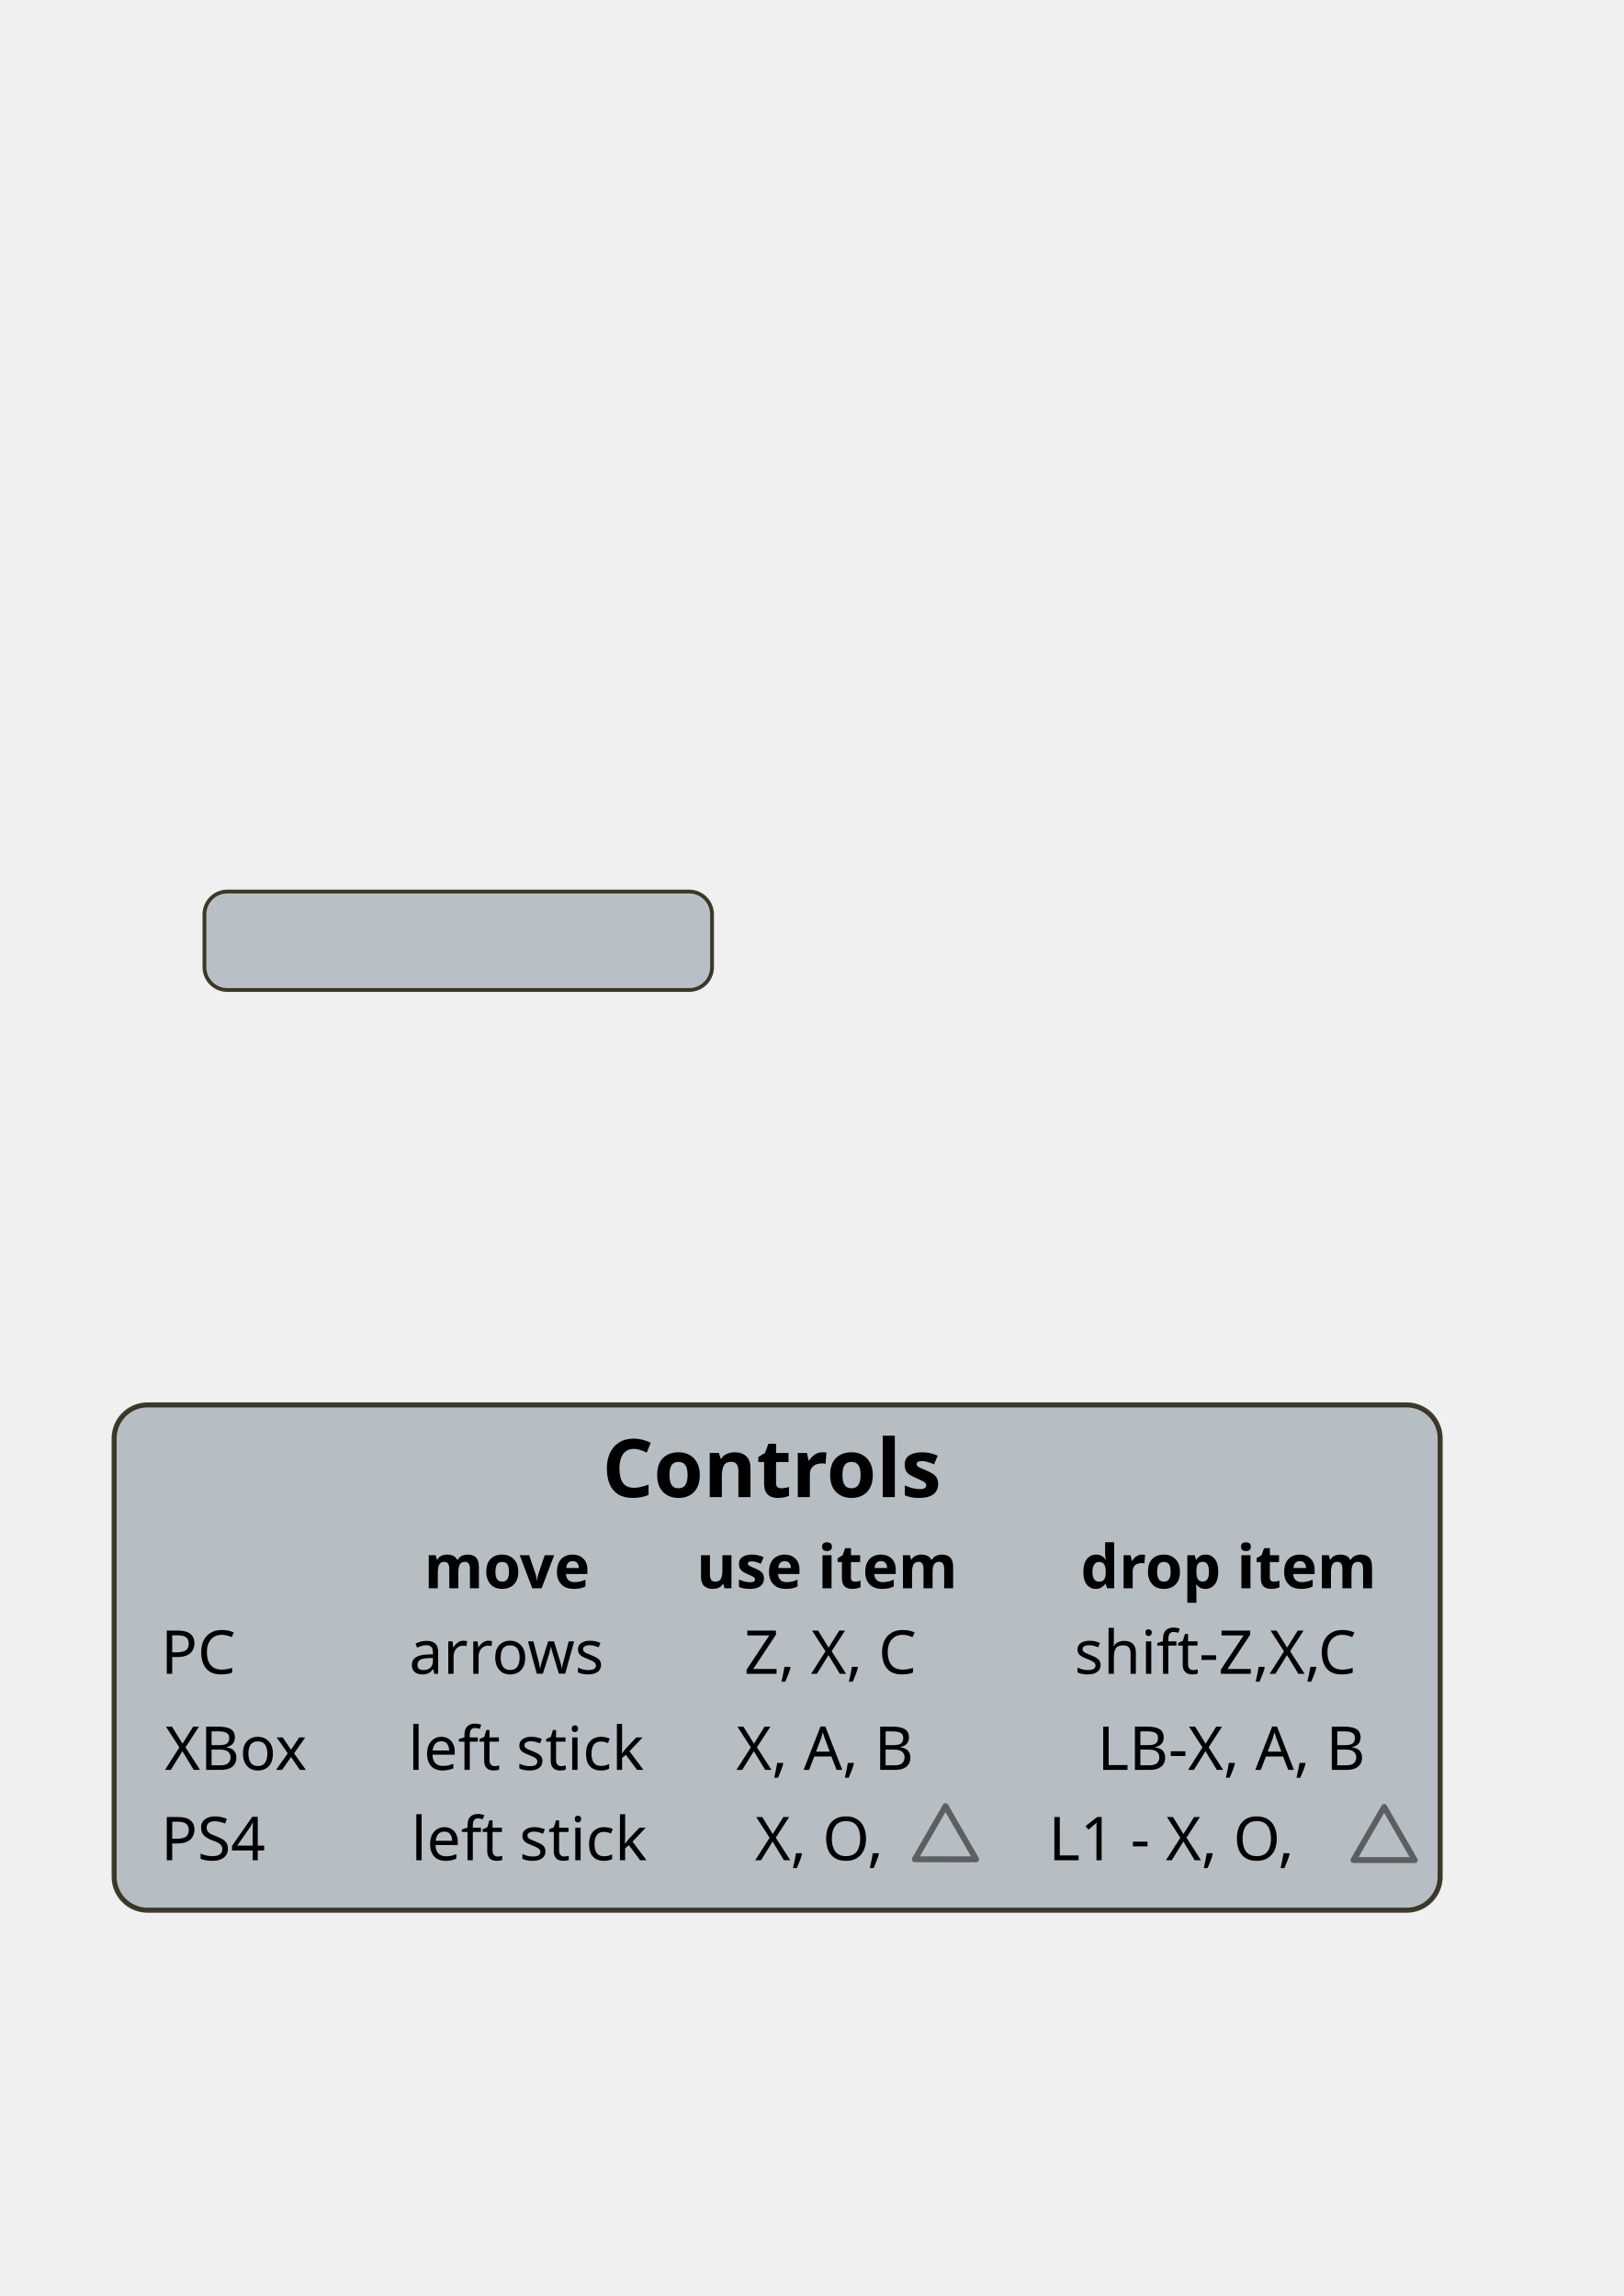
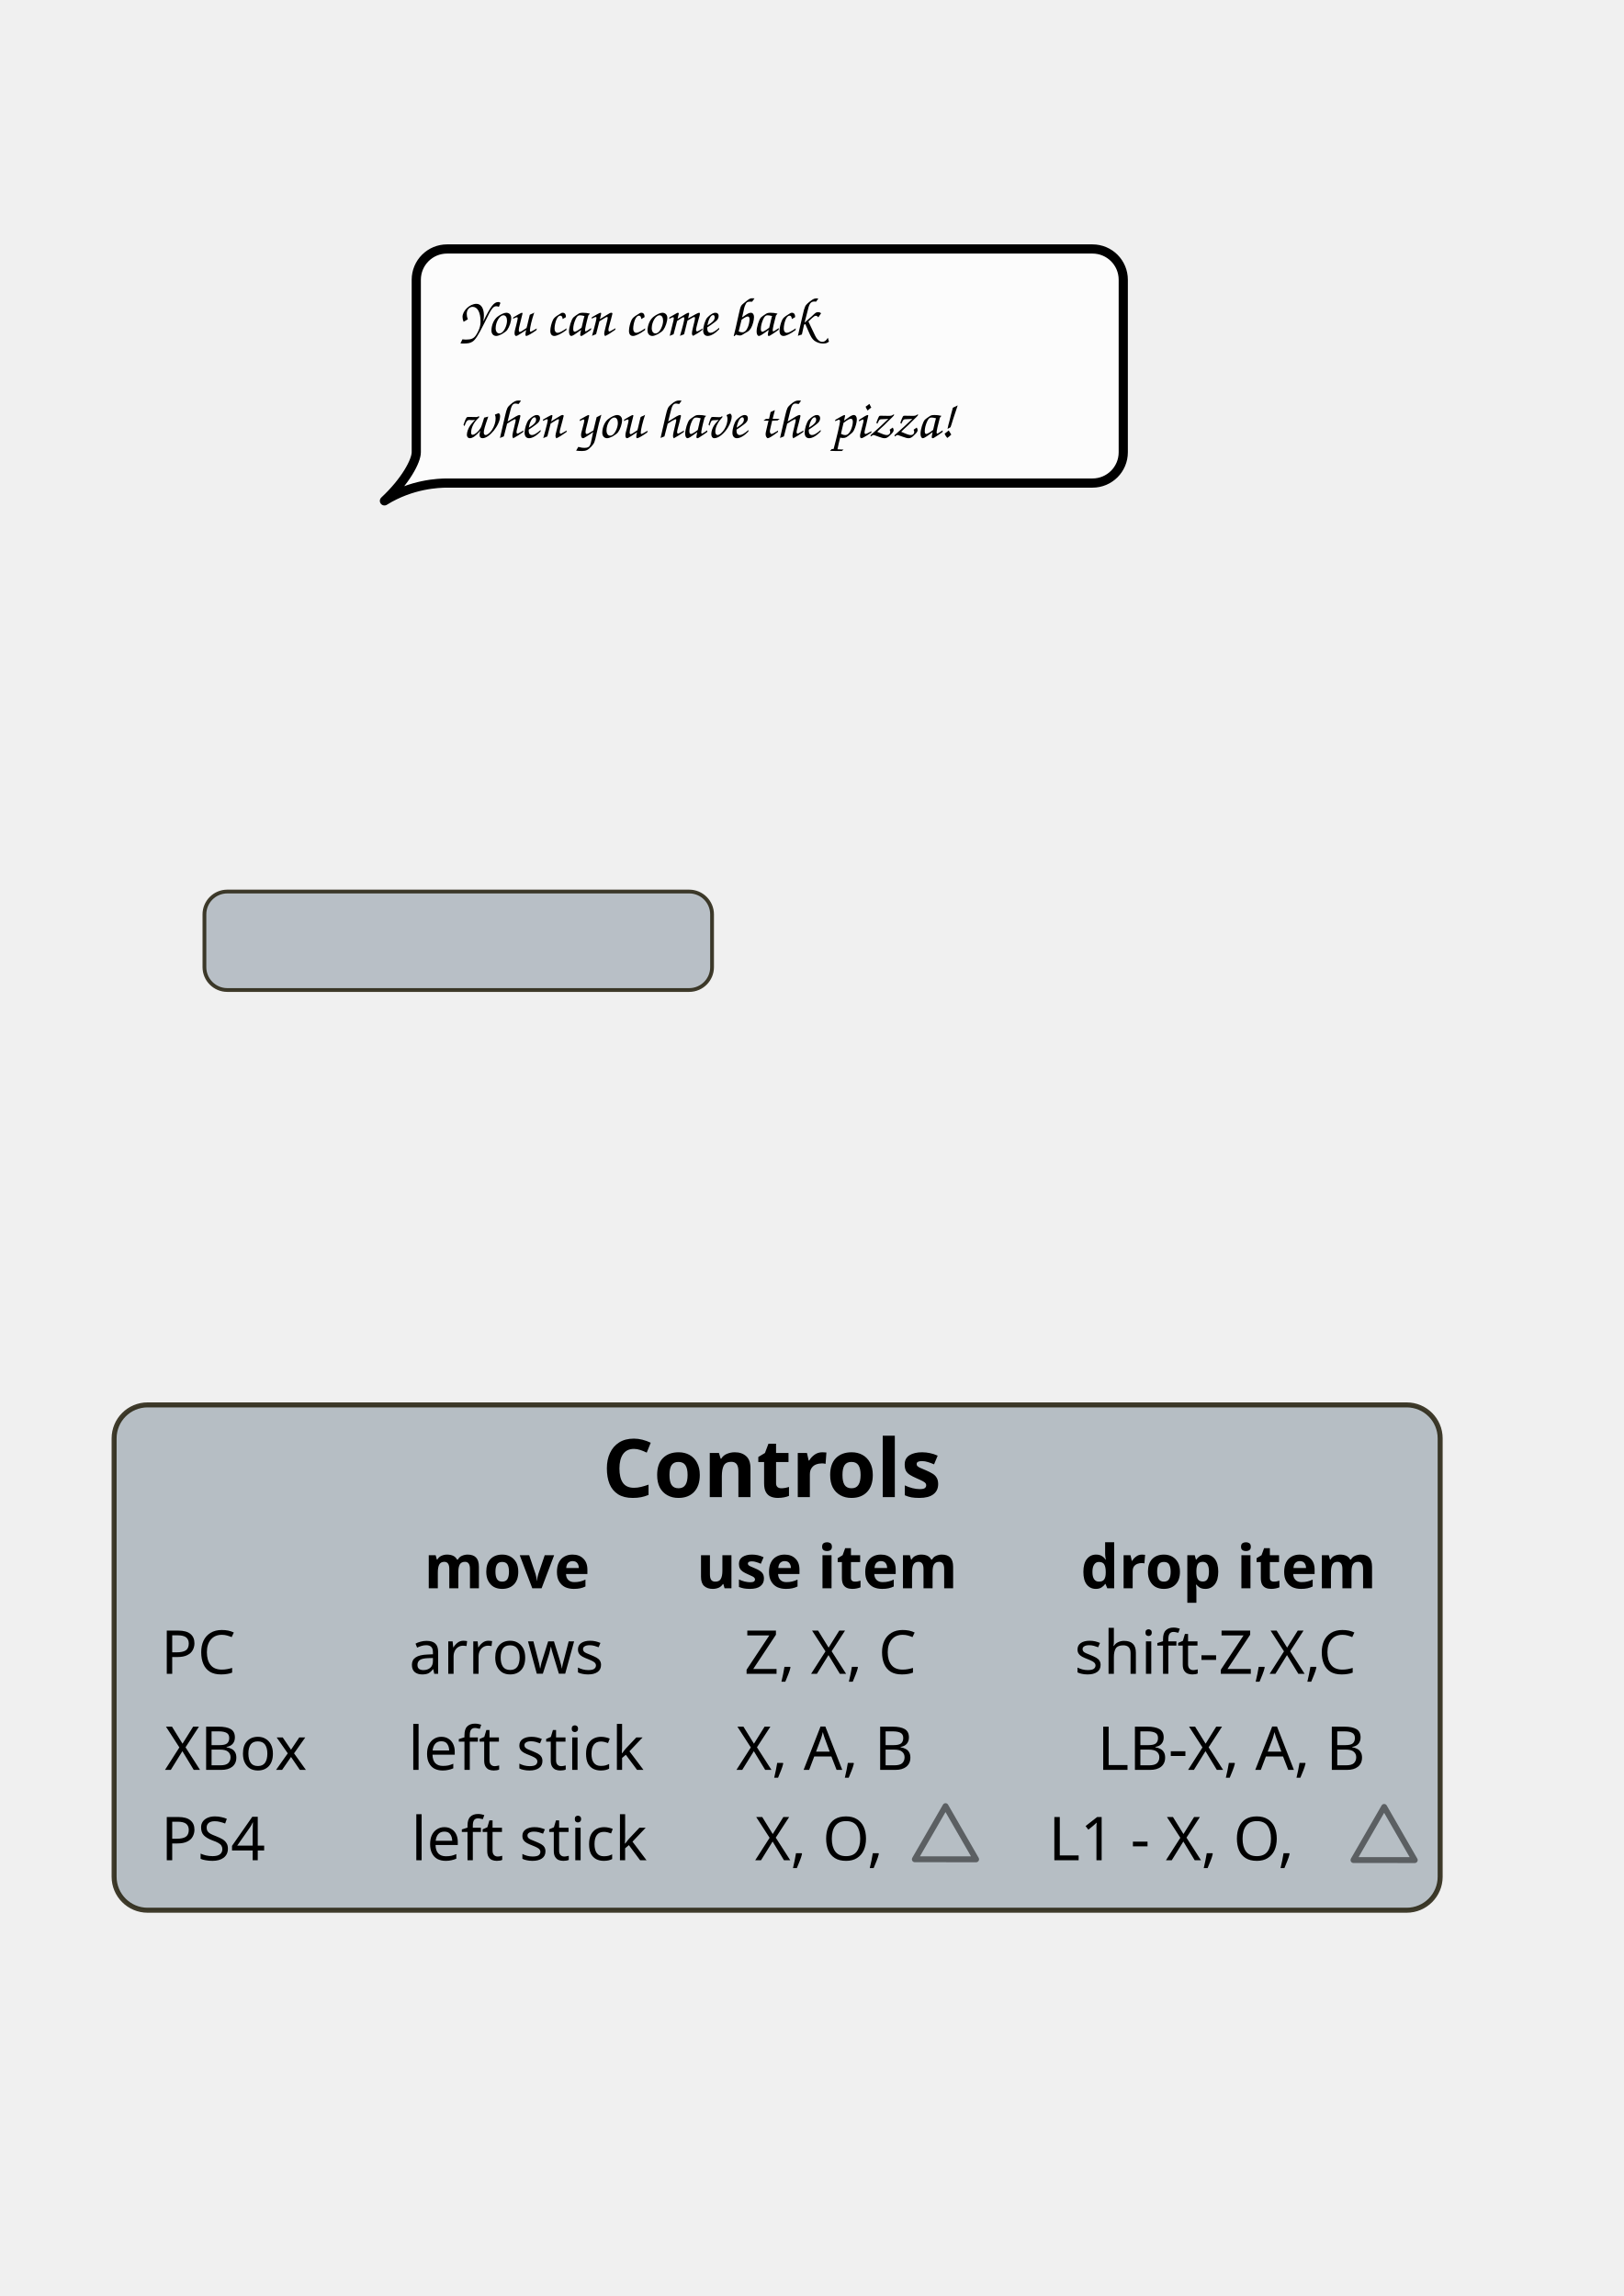
<svg xmlns="http://www.w3.org/2000/svg" width="210mm" height="297mm" viewBox="0 0 210 297" version="1.1" id="svg8">
  <defs id="defs2" />
  <g id="layer1">
    <rect style="opacity:1;fill:#a9b2ba;fill-opacity:0.788;stroke:#25210e;stroke-width:0.489;stroke-linecap:round;stroke-miterlimit:4;stroke-dasharray:none;stroke-opacity:0.869" id="rect815" width="65.657" height="12.74" x="26.438" y="115.324" ry="2.96" />
    <rect style="opacity:1;fill:#afb8bf;fill-opacity:0.879;stroke:#25210e;stroke-width:0.646;stroke-linecap:round;stroke-miterlimit:4;stroke-dasharray:none;stroke-opacity:0.869" id="rect815-3" width="171.504" height="65.368" x="14.758" y="181.73" ry="4.331" />
    <text xml:space="preserve" style="font-style:normal;font-variant:normal;font-weight:bold;font-stretch:normal;font-size:10.435px;line-height:1.25;font-family:sans-serif;-inkscape-font-specification:'sans-serif Bold';letter-spacing:0px;word-spacing:0px;fill:#000000;fill-opacity:1;stroke:none;stroke-width:0.196" x="77.879" y="193.66" id="text834">
      <tspan id="tspan832" x="77.879" y="193.66" style="font-style:normal;font-variant:normal;font-weight:bold;font-stretch:normal;font-size:10.435px;font-family:sans-serif;-inkscape-font-specification:'sans-serif Bold';stroke-width:0.196">Controls</tspan>
    </text>
    <text xml:space="preserve" style="font-style:normal;font-weight:normal;font-size:7.827px;line-height:1.25;font-family:sans-serif;letter-spacing:0px;word-spacing:0px;fill:#000000;fill-opacity:1;stroke:none;stroke-width:0.196" x="20.803" y="216.519" id="text838">
      <tspan id="tspan836" x="20.803" y="216.519" style="stroke-width:0.196">PC</tspan>
    </text>
    <text xml:space="preserve" style="font-style:normal;font-variant:normal;font-weight:bold;font-stretch:normal;font-size:7.827px;line-height:1.25;font-family:sans-serif;-inkscape-font-specification:'sans-serif Bold';letter-spacing:0px;word-spacing:0px;fill:#000000;fill-opacity:1;stroke:none;stroke-width:0.196" x="54.842" y="205.452" id="text842-0">
      <tspan x="54.842" y="205.452" style="font-style:normal;font-variant:normal;font-weight:bold;font-stretch:normal;font-family:sans-serif;-inkscape-font-specification:'sans-serif Bold';stroke-width:0.196" id="tspan846-8">move</tspan>
    </text>
    <text xml:space="preserve" style="font-style:normal;font-variant:normal;font-weight:bold;font-stretch:normal;font-size:7.827px;line-height:1.25;font-family:sans-serif;-inkscape-font-specification:'sans-serif Bold';letter-spacing:0px;word-spacing:0px;fill:#000000;fill-opacity:1;stroke:none;stroke-width:0.196" x="90.072" y="205.452" id="text842-0-8">
      <tspan x="90.072" y="205.452" style="font-style:normal;font-variant:normal;font-weight:bold;font-stretch:normal;font-family:sans-serif;-inkscape-font-specification:'sans-serif Bold';stroke-width:0.196" id="tspan846-8-5">use item</tspan>
    </text>
    <text xml:space="preserve" style="font-style:normal;font-variant:normal;font-weight:bold;font-stretch:normal;font-size:7.827px;line-height:1.25;font-family:sans-serif;-inkscape-font-specification:'sans-serif Bold';letter-spacing:0px;word-spacing:0px;fill:#000000;fill-opacity:1;stroke:none;stroke-width:0.196" x="139.758" y="205.452" id="text842-0-8-6">
      <tspan x="139.758" y="205.452" style="font-style:normal;font-variant:normal;font-weight:bold;font-stretch:normal;font-family:sans-serif;-inkscape-font-specification:'sans-serif Bold';stroke-width:0.196" id="tspan846-8-5-3">drop item</tspan>
    </text>
    <text xml:space="preserve" style="font-style:normal;font-weight:normal;font-size:7.827px;line-height:1.25;font-family:sans-serif;letter-spacing:0px;word-spacing:0px;fill:#000000;fill-opacity:1;stroke:none;stroke-width:0.196" x="52.914" y="216.519" id="text842-0-6">
      <tspan x="52.914" y="216.519" style="stroke-width:0.196" id="tspan846-8-4">arrows</tspan>
    </text>
    <text xml:space="preserve" style="font-style:normal;font-weight:normal;font-size:7.827px;line-height:1.25;font-family:sans-serif;letter-spacing:0px;word-spacing:0px;fill:#000000;fill-opacity:1;stroke:none;stroke-width:0.196" x="96.26" y="216.519" id="text939">
      <tspan id="tspan937" x="96.26" y="216.519" style="stroke-width:0.196">Z, X, C</tspan>
    </text>
    <text xml:space="preserve" style="font-style:normal;font-weight:normal;font-size:7.827px;line-height:1.25;font-family:sans-serif;letter-spacing:0px;word-spacing:0px;fill:#000000;fill-opacity:1;stroke:none;stroke-width:0.196" x="138.953" y="216.519" id="text943">
      <tspan id="tspan941" x="138.953" y="216.519" style="stroke-width:0.196">shift-Z,X,C</tspan>
    </text>
    <text xml:space="preserve" style="font-style:normal;font-weight:normal;font-size:7.827px;line-height:1.25;font-family:sans-serif;letter-spacing:0px;word-spacing:0px;fill:#000000;fill-opacity:1;stroke:none;stroke-width:0.196" x="21.307" y="228.947" id="text947">
      <tspan id="tspan945" x="21.307" y="228.947" style="stroke-width:0.196">XBox</tspan>
    </text>
    <text xml:space="preserve" style="font-style:normal;font-weight:normal;font-size:7.827px;line-height:1.25;font-family:sans-serif;letter-spacing:0px;word-spacing:0px;fill:#000000;fill-opacity:1;stroke:none;stroke-width:0.196" x="52.777" y="228.947" id="text951">
      <tspan id="tspan949" x="52.777" y="228.947" style="stroke-width:0.196">left stick</tspan>
    </text>
    <text xml:space="preserve" style="font-style:normal;font-weight:normal;font-size:7.827px;line-height:1.25;font-family:sans-serif;letter-spacing:0px;word-spacing:0px;fill:#000000;fill-opacity:1;stroke:none;stroke-width:0.196" x="95.214" y="228.947" id="text951-5">
      <tspan id="tspan949-3" x="95.214" y="228.947" style="stroke-width:0.196">X, A, B</tspan>
    </text>
    <text xml:space="preserve" style="font-style:normal;font-weight:normal;font-size:7.827px;line-height:1.25;font-family:sans-serif;letter-spacing:0px;word-spacing:0px;fill:#000000;fill-opacity:1;stroke:none;stroke-width:0.196" x="141.917" y="228.947" id="text973">
      <tspan id="tspan971" x="141.917" y="228.947" style="stroke-width:0.196">LB-X, A, B</tspan>
    </text>
    <text xml:space="preserve" style="font-style:normal;font-weight:normal;font-size:7.827px;line-height:1.25;font-family:sans-serif;letter-spacing:0px;word-spacing:0px;fill:#000000;fill-opacity:1;stroke:none;stroke-width:0.196" x="20.803" y="240.633" id="text947-0">
      <tspan id="tspan945-3" x="20.803" y="240.633" style="stroke-width:0.196">PS4</tspan>
    </text>
    <text xml:space="preserve" style="font-style:normal;font-weight:normal;font-size:7.827px;line-height:1.25;font-family:sans-serif;letter-spacing:0px;word-spacing:0px;fill:#000000;fill-opacity:1;stroke:none;stroke-width:0.196" x="53.173" y="240.633" id="text995">
      <tspan id="tspan993" x="53.173" y="240.633" style="stroke-width:0.196">left stick</tspan>
    </text>
    <text xml:space="preserve" style="font-style:normal;font-weight:normal;font-size:7.827px;line-height:1.25;font-family:sans-serif;letter-spacing:0px;word-spacing:0px;fill:#000000;fill-opacity:1;stroke:none;stroke-width:0.196" x="97.644" y="240.633" id="text999">
      <tspan id="tspan997" x="97.644" y="240.633" style="stroke-width:0.196">X, O, </tspan>
    </text>
    <path style="opacity:0.5;fill:none;fill-opacity:0.894;stroke:#000000;stroke-width:1.199;stroke-linecap:round;stroke-linejoin:round;stroke-miterlimit:4;stroke-dasharray:none;stroke-opacity:1" id="path1001" d="m 186.554,240.339 -5.923,-1.926 -5.923,-1.926 4.629,-4.166 4.629,-4.166 1.294,6.092 z" transform="matrix(0.6049937,-0.1965785,0.196212,0.6061238,-33.77803,131.5093)" />
    <text xml:space="preserve" style="font-style:normal;font-weight:normal;font-size:7.827px;line-height:1.25;font-family:sans-serif;letter-spacing:0px;word-spacing:0px;fill:#000000;fill-opacity:1;stroke:none;stroke-width:0.196" x="135.598" y="240.633" id="text999-3">
      <tspan id="tspan997-9" x="135.598" y="240.633" style="stroke-width:0.196">L1 - X, O, </tspan>
    </text>
    <path style="opacity:0.5;fill:none;fill-opacity:0.894;stroke:#000000;stroke-width:1.199;stroke-linecap:round;stroke-linejoin:round;stroke-miterlimit:4;stroke-dasharray:none;stroke-opacity:1" id="path1001-9" d="m 186.554,240.339 -5.923,-1.926 -5.923,-1.926 4.629,-4.166 4.629,-4.166 1.294,6.092 z" transform="matrix(0.6049937,-0.1965785,0.196212,0.6061238,22.95334,131.6109)" />
+     <path style="opacity:1;fill:#ffffff;fill-opacity:0.788;stroke:#000000;stroke-width:1.188;stroke-linecap:round;stroke-linejoin:round;stroke-miterlimit:4;stroke-dasharray:none;stroke-opacity:1" d="m 57.824,32.206 h 83.467 c 2.208,0 3.985,1.777 3.985,3.985 v 22.31 c 0,2.208 -1.777,3.985 -3.985,3.985 H 57.824 c -1.072,0 -4.582,0.115 -8.103,2.304 2.717,-2.529 4.118,-5.154 4.118,-6.289 V 36.191 c 0,-2.208 1.777,-3.985 3.985,-3.985 z" id="rect856" />
+     <text xml:space="preserve" style="font-style:normal;font-weight:normal;font-size:10.583px;line-height:1.25;font-family:sans-serif;letter-spacing:0px;word-spacing:0px;fill:#000000;fill-opacity:1;stroke:none;stroke-width:0.265" x="59.334" y="43.361" id="text860">
+       <tspan x="59.334" y="43.361" style="font-style:normal;font-variant:normal;font-weight:normal;font-stretch:normal;font-size:7.056px;line-height:0;font-family:'Comic Sans MS';-inkscape-font-specification:'Comic Sans MS';stroke-width:0.265" id="tspan868">You can come back</tspan>
+       <tspan x="59.334" y="56.59" style="font-style:normal;font-variant:normal;font-weight:normal;font-stretch:normal;font-size:7.056px;line-height:0;font-family:'Comic Sans MS';-inkscape-font-specification:'Comic Sans MS';stroke-width:0.265" id="tspan882">when you have the pizza!</tspan>
+     </text>
+     <flowRoot xml:space="preserve" id="flowRoot870" style="fill:black;fill-opacity:1;stroke:none;font-family:sans-serif;font-style:normal;font-weight:normal;font-size:40px;line-height:1.25;letter-spacing:0px;word-spacing:0px">
+       <flowRegion id="flowRegion872">
+         <rect id="rect874" width="155.563" height="122.228" x="47.477" y="127.519" />
+       </flowRegion>
+       <flowPara id="flowPara876" />
+     </flowRoot>
  </g>
</svg>
